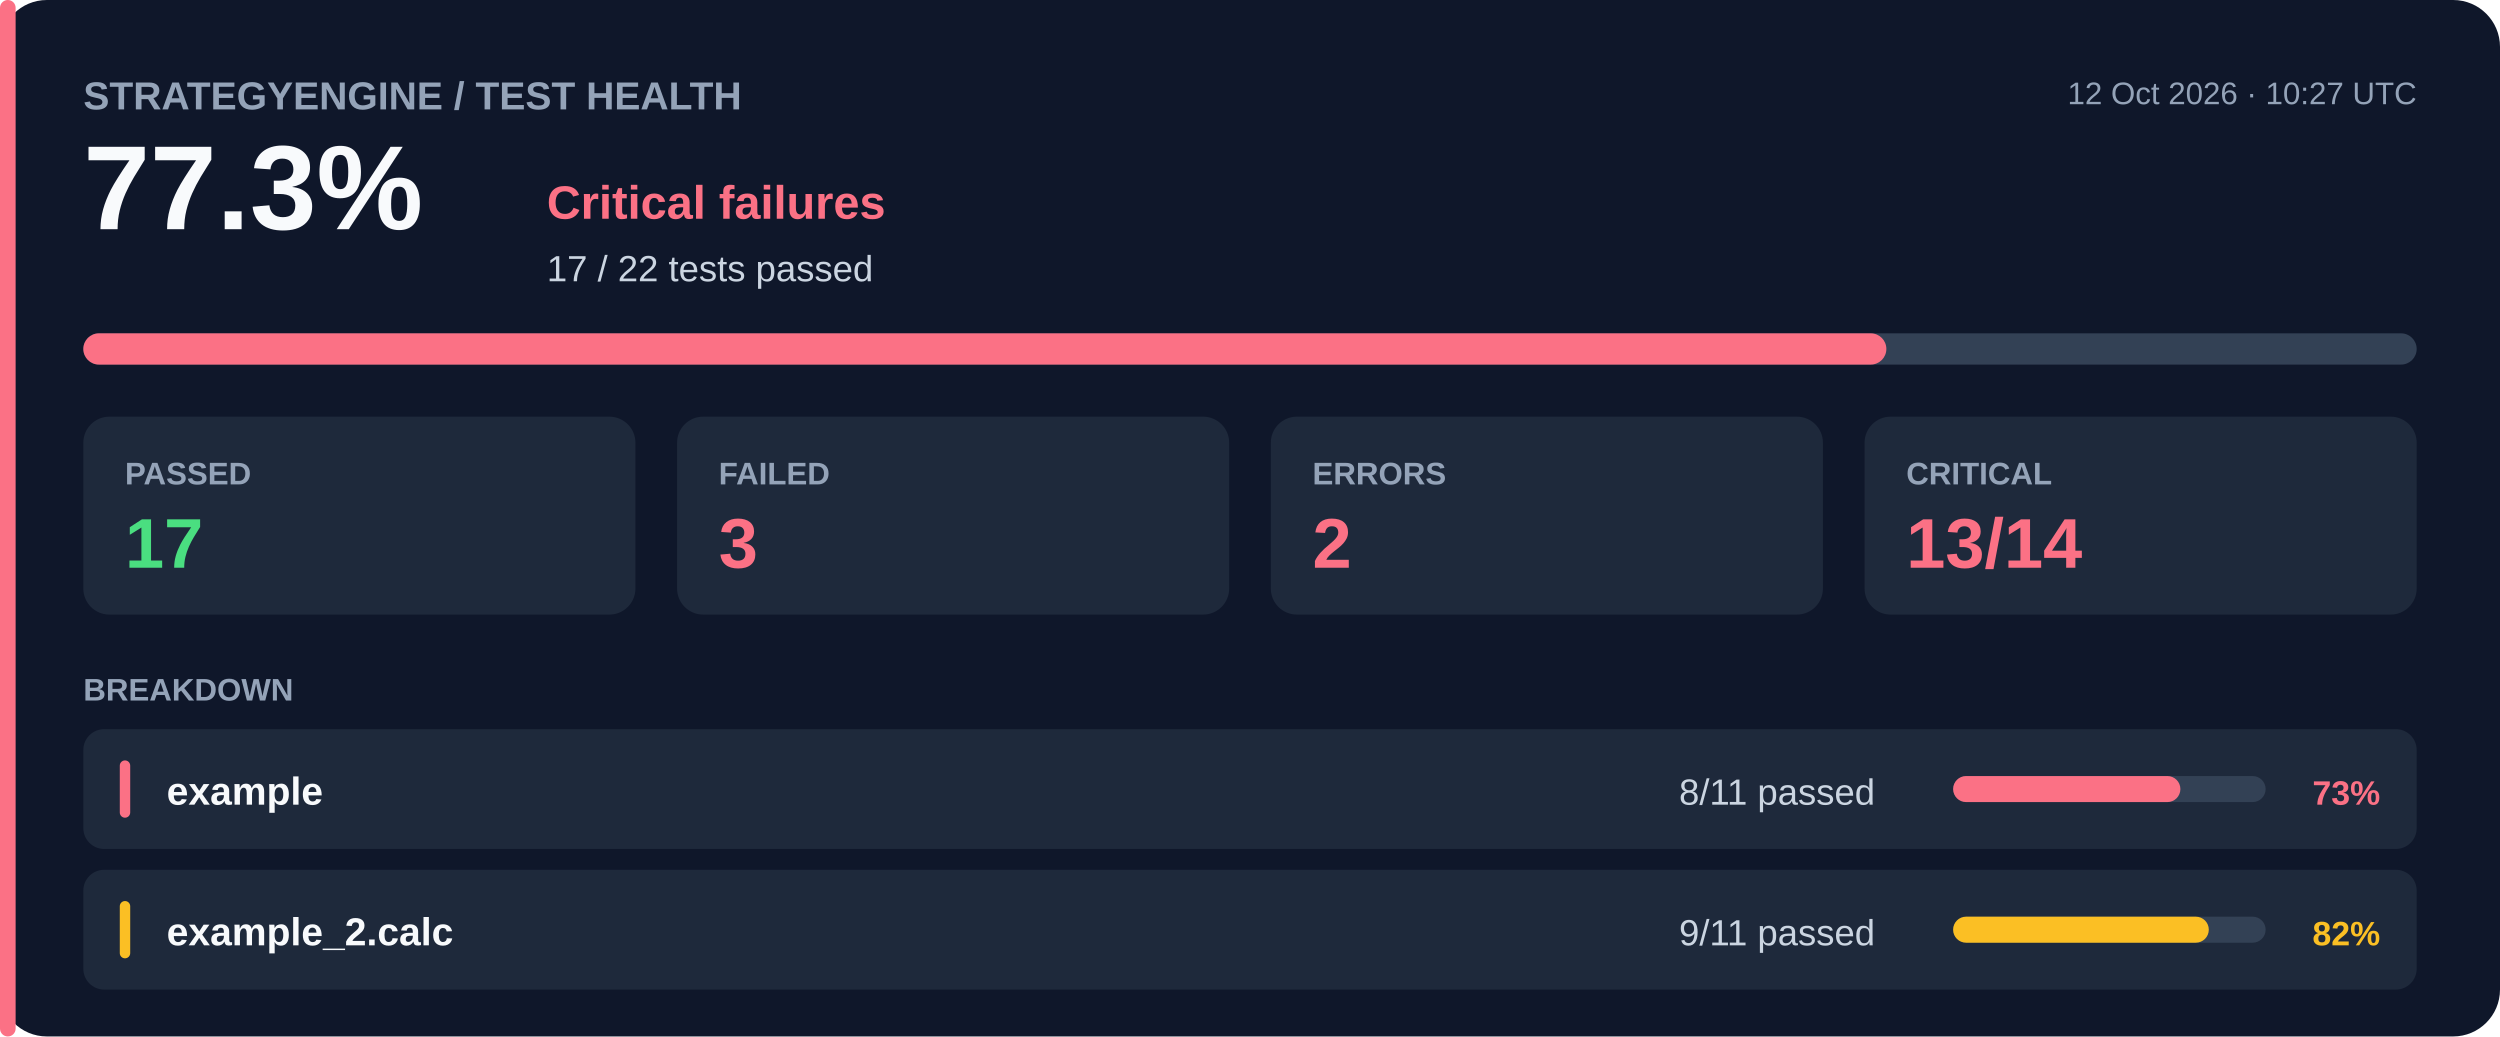
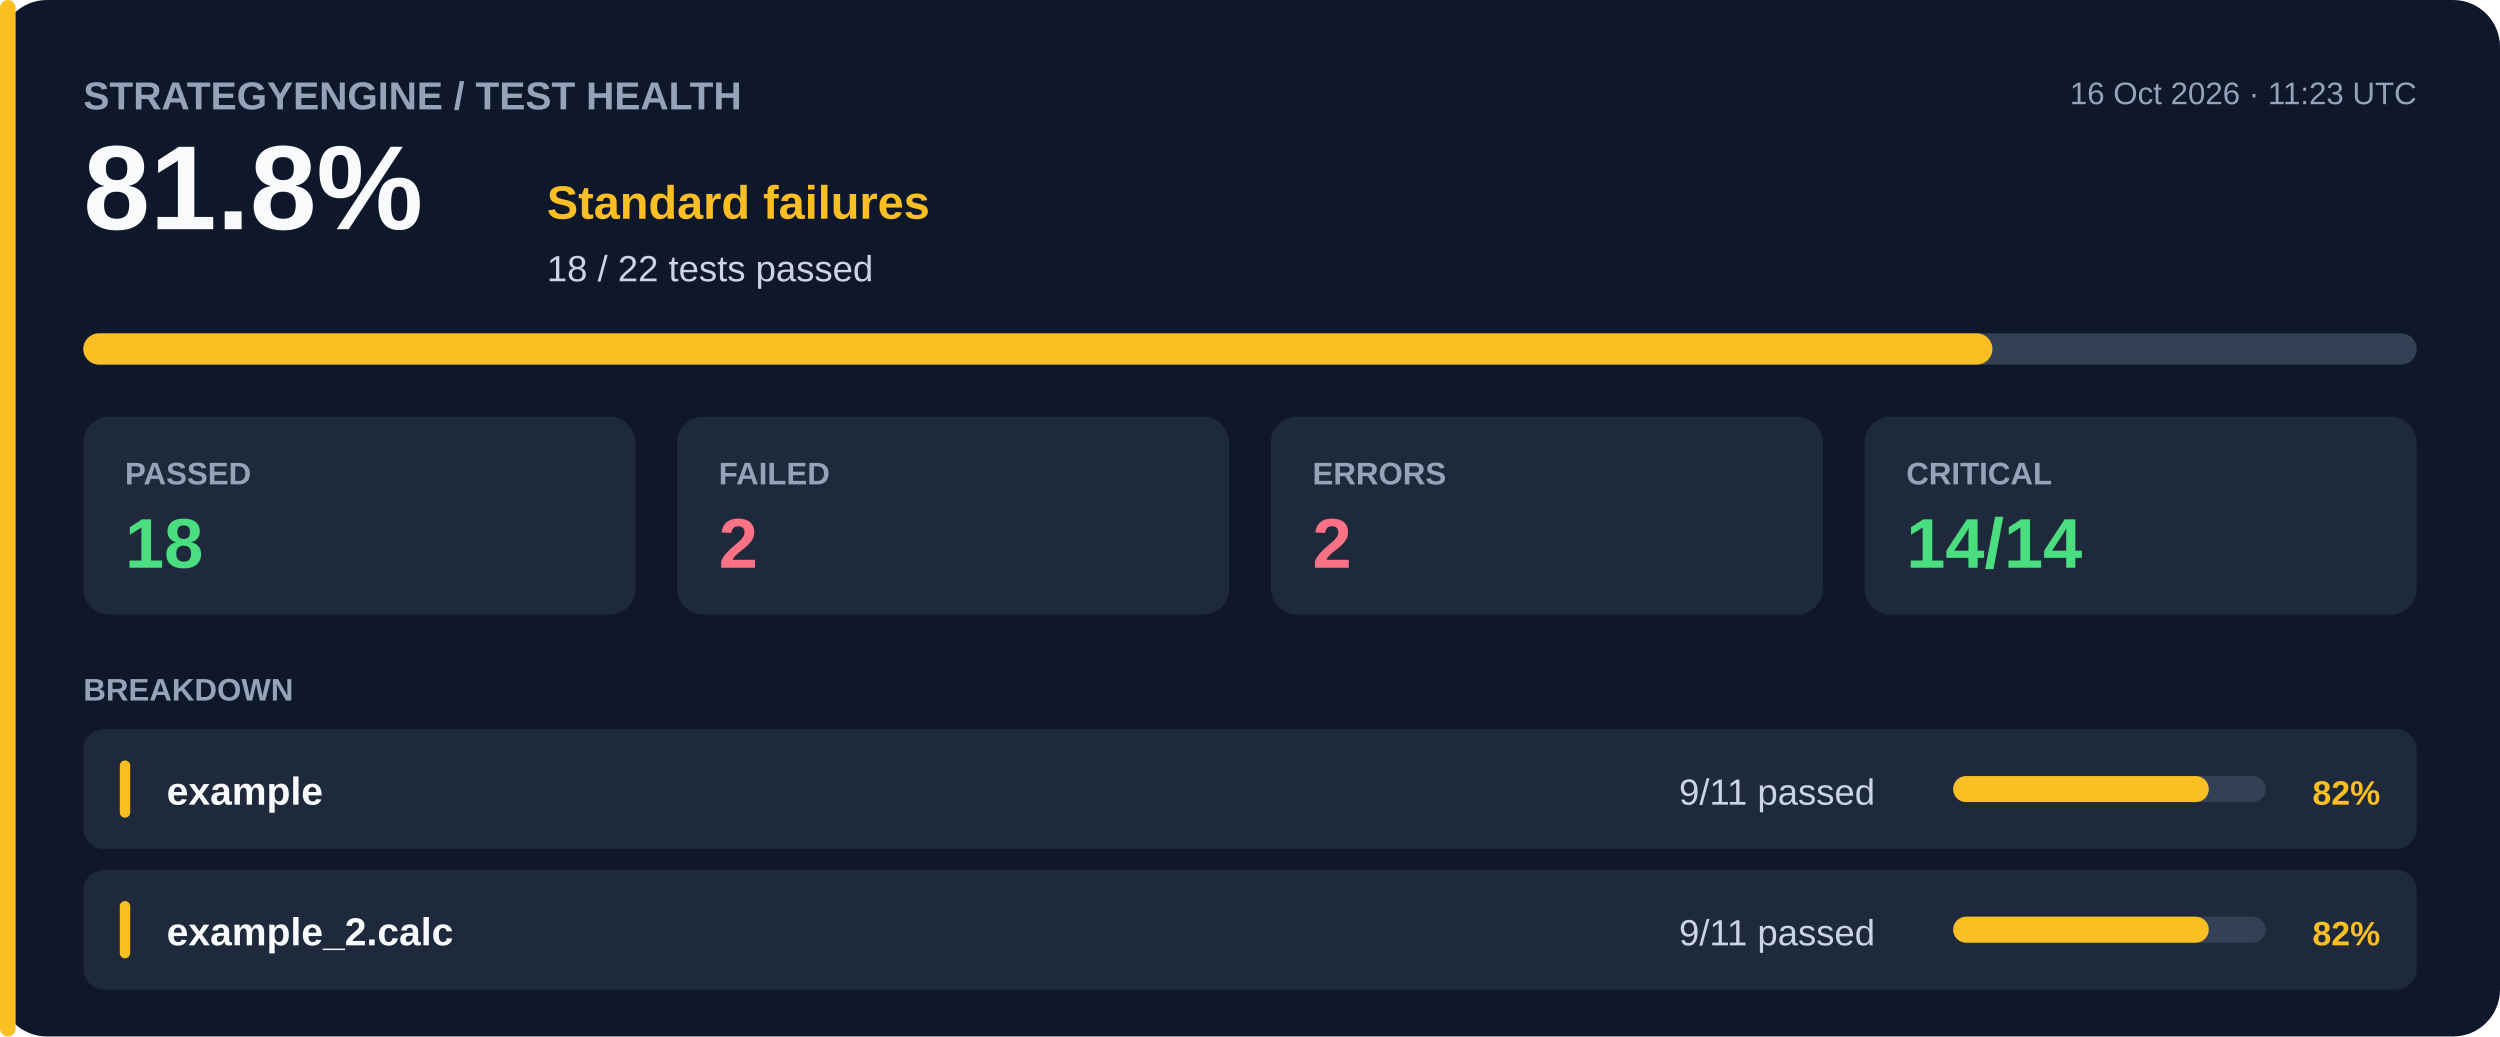
- <svg xmlns="http://www.w3.org/2000/svg" width="960" height="398" viewBox="0 0 960 398" role="img" aria-label="STRATEGYENGINE / TEST HEALTH: 17 of 22 tests passed">
+ <svg xmlns="http://www.w3.org/2000/svg" width="960" height="398" viewBox="0 0 960 398" role="img" aria-label="STRATEGYENGINE / TEST HEALTH: 18 of 22 tests passed">
  <style>text{font-family:Arial,Helvetica,sans-serif}</style>
  <rect x="0" y="0" width="960" height="398" rx="18" fill="#0f172a" />
-   <rect x="0" y="0" width="6" height="398" rx="3" fill="#fb7185" />
+   <rect x="0" y="0" width="6" height="398" rx="3" fill="#fbbf24" />
  <text x="32" y="42" fill="#94a3b8" font-size="15" font-weight="700">STRATEGYENGINE / TEST HEALTH</text>
-   <text x="32" y="88" fill="#f8fafc" font-size="46" font-weight="700">77.3%</text>
-   <text x="210" y="84" fill="#fb7185" font-size="18" font-weight="700">Critical failures</text>
-   <text x="210" y="108" fill="#cbd5e1" font-size="14" font-weight="400">17 / 22 tests passed</text>
-   <text x="928" y="40" fill="#94a3b8" font-size="12" font-weight="400" text-anchor="end">12 Oct 2026 · 10:27 UTC</text>
+   <text x="32" y="88" fill="#f8fafc" font-size="46" font-weight="700">81.8%</text>
+   <text x="210" y="84" fill="#fbbf24" font-size="18" font-weight="700">Standard failures</text>
+   <text x="210" y="108" fill="#cbd5e1" font-size="14" font-weight="400">18 / 22 tests passed</text>
+   <text x="928" y="40" fill="#94a3b8" font-size="12" font-weight="400" text-anchor="end">16 Oct 2026 · 11:23 UTC</text>
  <rect x="32" y="128" width="896" height="12" rx="6" fill="#334155" />
-   <rect x="32" y="128" width="692.36" height="12" rx="6" fill="#fb7185" />
+   <rect x="32" y="128" width="733.09" height="12" rx="6" fill="#fbbf24" />
  <rect x="32" y="160" width="212" height="76" rx="10" fill="#1e293b" />
  <text x="48" y="186" fill="#94a3b8" font-size="12" font-weight="700">PASSED</text>
-   <text x="48" y="218" fill="#4ade80" font-size="27" font-weight="700">17</text>
+   <text x="48" y="218" fill="#4ade80" font-size="27" font-weight="700">18</text>
  <rect x="260" y="160" width="212" height="76" rx="10" fill="#1e293b" />
  <text x="276" y="186" fill="#94a3b8" font-size="12" font-weight="700">FAILED</text>
-   <text x="276" y="218" fill="#fb7185" font-size="27" font-weight="700">3</text>
+   <text x="276" y="218" fill="#fb7185" font-size="27" font-weight="700">2</text>
  <rect x="488" y="160" width="212" height="76" rx="10" fill="#1e293b" />
  <text x="504" y="186" fill="#94a3b8" font-size="12" font-weight="700">ERRORS</text>
  <text x="504" y="218" fill="#fb7185" font-size="27" font-weight="700">2</text>
  <rect x="716" y="160" width="212" height="76" rx="10" fill="#1e293b" />
  <text x="732" y="186" fill="#94a3b8" font-size="12" font-weight="700">CRITICAL</text>
-   <text x="732" y="218" fill="#fb7185" font-size="27" font-weight="700">13/14</text>
+   <text x="732" y="218" fill="#4ade80" font-size="27" font-weight="700">14/14</text>
  <text x="32" y="269" fill="#94a3b8" font-size="12" font-weight="700">BREAKDOWN</text>
  <rect x="32" y="280" width="896" height="46" rx="8" fill="#1e293b" />
-   <rect x="46" y="292" width="4" height="22" rx="2" fill="#fb7185" />
+   <rect x="46" y="292" width="4" height="22" rx="2" fill="#fbbf24" />
  <text x="64" y="309" fill="#f8fafc" font-size="15" font-weight="600">example</text>
-   <text x="720" y="309" fill="#cbd5e1" font-size="14" font-weight="400" text-anchor="end">8/11 passed</text>
+   <text x="720" y="309" fill="#cbd5e1" font-size="14" font-weight="400" text-anchor="end">9/11 passed</text>
  <rect x="750" y="298" width="120" height="10" rx="5" fill="#334155" />
-   <rect x="750" y="298" width="87.27" height="10" rx="5" fill="#fb7185" />
-   <text x="914" y="309" fill="#fb7185" font-size="13" font-weight="700" text-anchor="end">73%</text>
+   <rect x="750" y="298" width="98.18" height="10" rx="5" fill="#fbbf24" />
+   <text x="914" y="309" fill="#fbbf24" font-size="13" font-weight="700" text-anchor="end">82%</text>
  <rect x="32" y="334" width="896" height="46" rx="8" fill="#1e293b" />
  <rect x="46" y="346" width="4" height="22" rx="2" fill="#fbbf24" />
  <text x="64" y="363" fill="#f8fafc" font-size="15" font-weight="600">example_2.calc</text>
  <text x="720" y="363" fill="#cbd5e1" font-size="14" font-weight="400" text-anchor="end">9/11 passed</text>
  <rect x="750" y="352" width="120" height="10" rx="5" fill="#334155" />
  <rect x="750" y="352" width="98.18" height="10" rx="5" fill="#fbbf24" />
  <text x="914" y="363" fill="#fbbf24" font-size="13" font-weight="700" text-anchor="end">82%</text>
</svg>
